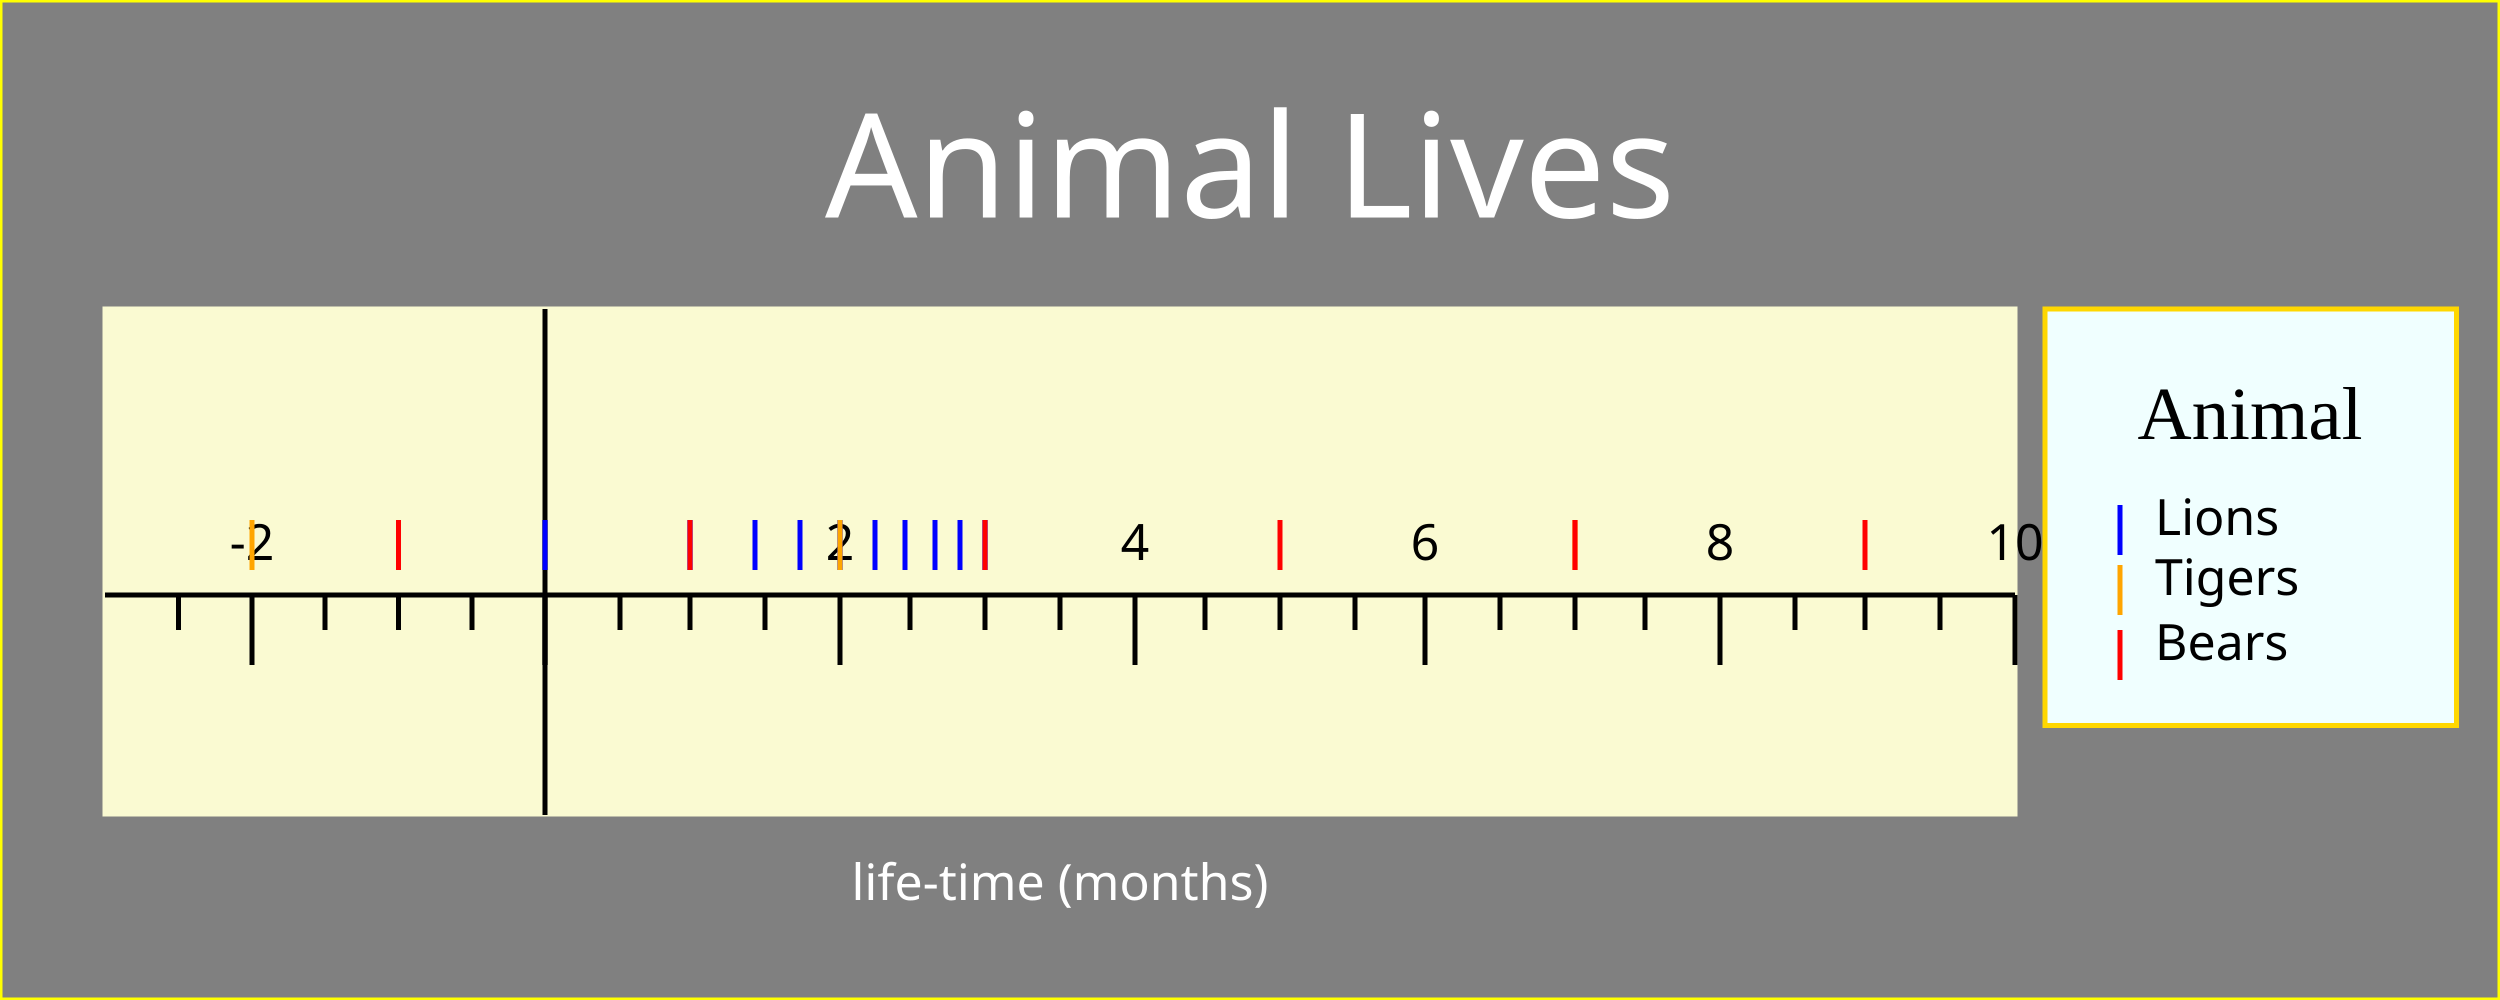
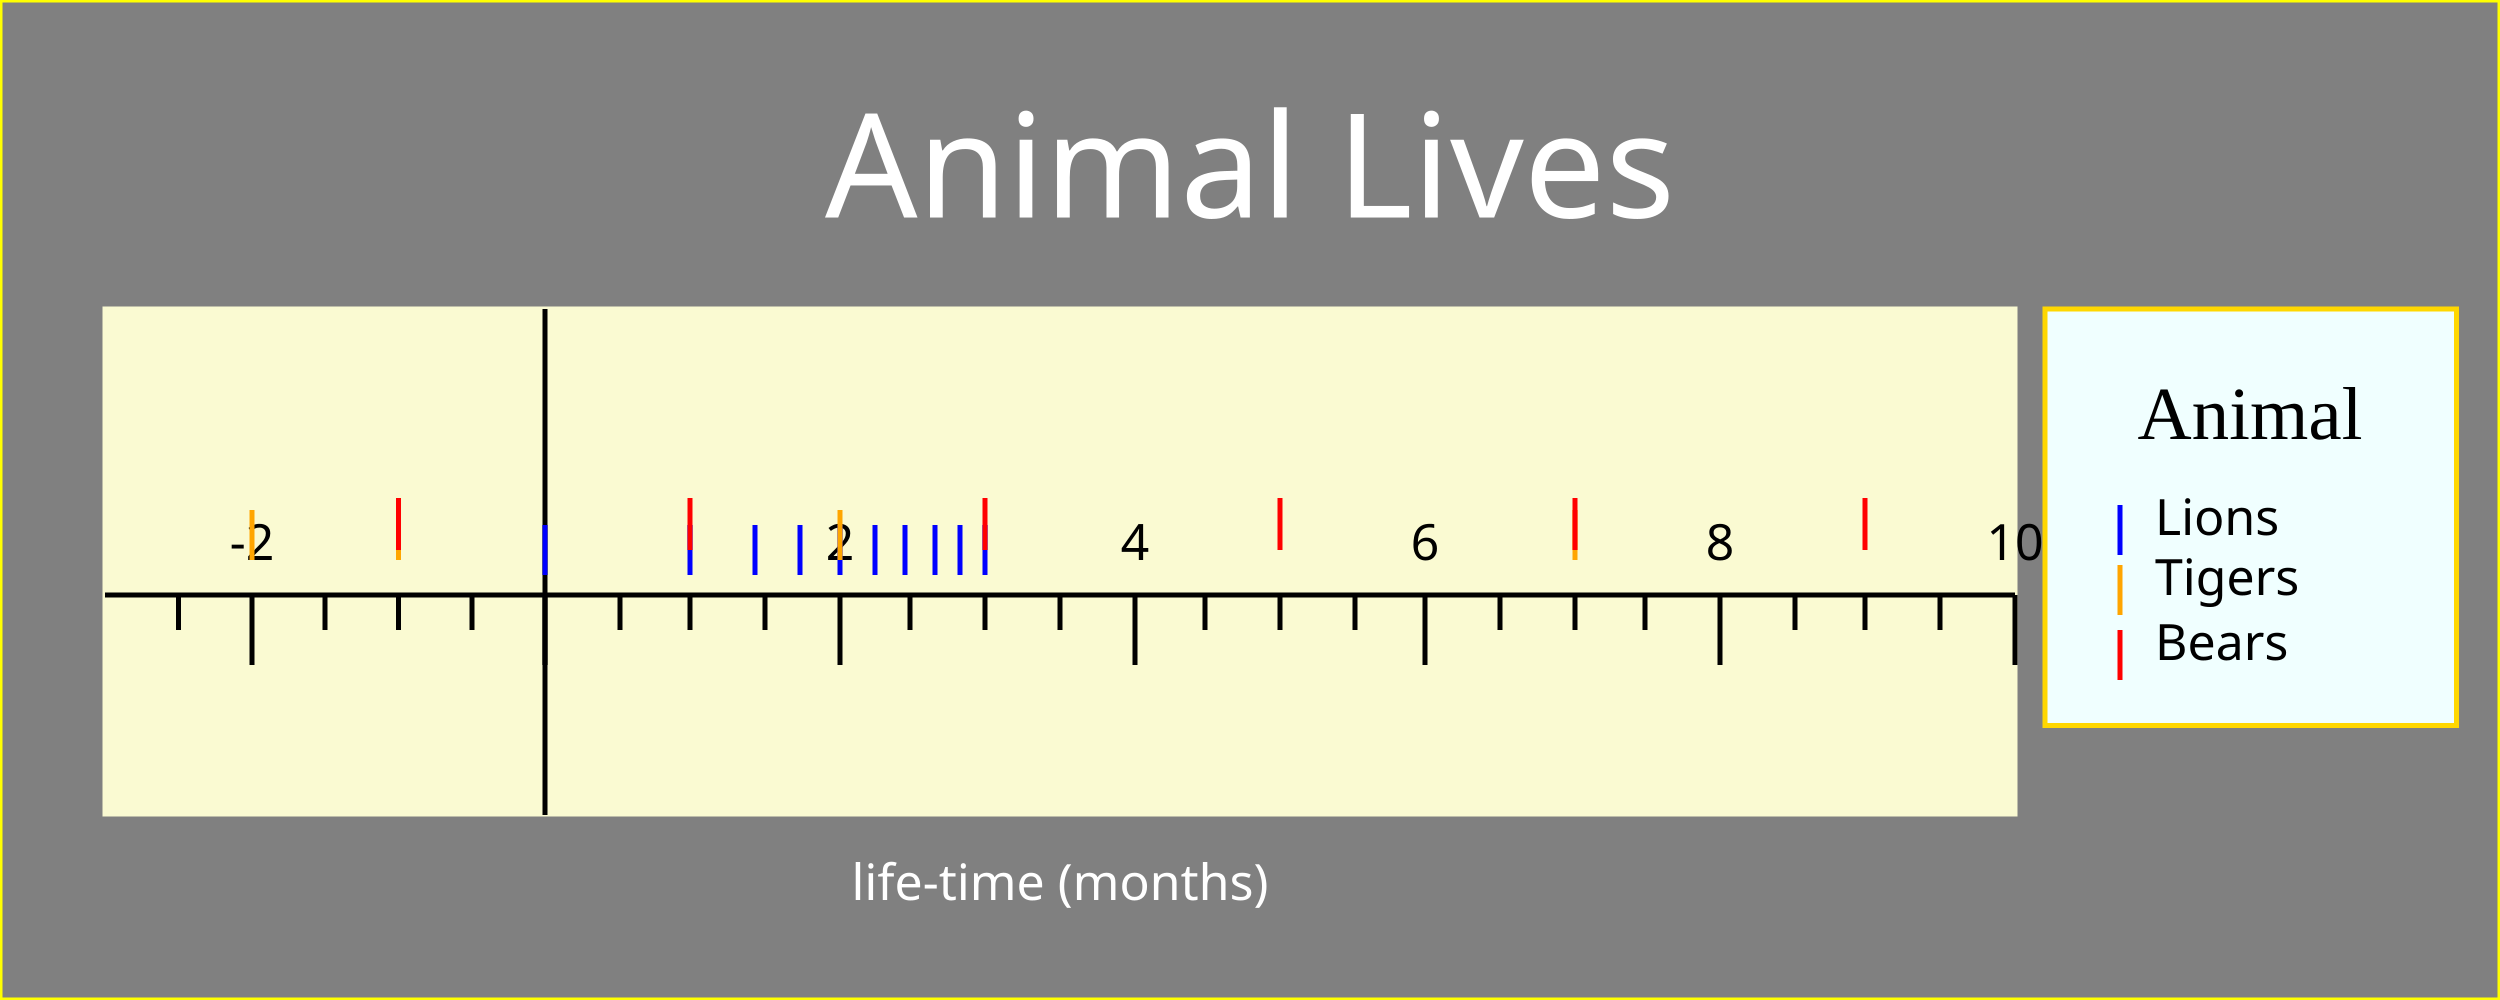
<svg xmlns="http://www.w3.org/2000/svg" width="500" height="200" version="1.1">
  <g id="imageBackground" stroke="rgb(255,255,0)" fill="rgb(128,128,128)" stroke-width="1">
    <rect x="0" y="0" width="500" height="200" />
  </g>
  <g id="plotBackground" stroke="rgb(250,250,210)" fill="rgb(250,250,210)" stroke-width="1">
    <rect x="21" y="61.8" width="382" height="101" />
  </g>
  <g id="xMinorGrid" stroke="rgb(200,220,255)" stroke-width="0.5">
</g>
  <g id="xMajorGrid" stroke="rgb(200,220,255)" stroke-width="1">
</g>
  <g id="xAxis" stroke="rgb(0,0,0)" stroke-width="1">
    <line x1="109" y1="61.8" x2="109" y2="163" />
    <line x1="21" y1="119" x2="403" y2="119" />
  </g>
  <g id="xMinorTicks" stroke="rgb(0,0,0)" stroke-width="1">
    <path d="M124,119 L124,126  M138,119 L138,126  M153,119 L153,126  M182,119 L182,126  M197,119 L197,126  M212,119 L212,126  M241,119 L241,126  M256,119 L256,126  M271,119 L271,126  M300,119 L300,126  M315,119 L315,126  M329,119 L329,126  M359,119 L359,126  M373,119 L373,126  M388,119 L388,126  M94.4,119 L94.4,126  M79.7,119 L79.7,126  M65,119 L65,126  M35.7,119 L35.7,126  " fill="none" />
  </g>
  <g id="xMajorTicks" stroke="rgb(0,0,0)" stroke-width="1">
    <path d="M109,119 L109,133  M168,119 L168,133  M227,119 L227,133  M285,119 L285,133  M344,119 L344,133  M403,119 L403,133  M109,119 L109,133  M50.4,119 L50.4,133  " fill="none" />
  </g>
-   <g id="xTicksValues">
-     <text x="168" y="112" text-anchor="middle" font-size="10" font-family="Verdana">2
+   <g id="xTicksValues" font-size="10" font-family="Verdana" text-anchor="middle">
+     <text x="168" y="112">2
	</text>
-     <text x="227" y="112" text-anchor="middle" font-size="10" font-family="Verdana">4
+     <text x="227" y="112">4
	</text>
-     <text x="285" y="112" text-anchor="middle" font-size="10" font-family="Verdana">6
+     <text x="285" y="112">6
	</text>
-     <text x="344" y="112" text-anchor="middle" font-size="10" font-family="Verdana">8
+     <text x="344" y="112">8
	</text>
-     <text x="403" y="112" text-anchor="middle" font-size="10" font-family="Verdana">10
+     <text x="403" y="112">10
	</text>
-     <text x="50.4" y="112" text-anchor="middle" font-size="10" font-family="Verdana">-2
+     <text x="50.4" y="112">-2
	</text>
  </g>
  <g id="xLabel" fill="rgb(255,255,255)">
    <text x="212" y="180" text-anchor="middle" font-size="10" font-family="Verdana">life-time (months)
	</text>
  </g>
  <g id="plotPoints">
-     <g stroke="rgb(0,0,255)">
-       <line x1="109" y1="114" x2="109" y2="104" />
-       <line x1="138" y1="114" x2="138" y2="104" />
-       <line x1="151" y1="114" x2="151" y2="104" />
-       <line x1="160" y1="114" x2="160" y2="104" />
-       <line x1="168" y1="114" x2="168" y2="104" />
-       <line x1="175" y1="114" x2="175" y2="104" />
-       <line x1="181" y1="114" x2="181" y2="104" />
-       <line x1="187" y1="114" x2="187" y2="104" />
-       <line x1="192" y1="114" x2="192" y2="104" />
-       <line x1="197" y1="114" x2="197" y2="104" />
+     <g stroke="rgb(0,0,255)" font-size="5" font-family="Lucida Sans Unicode" text-anchor="middle">
+       <line x1="109" y1="115" x2="109" y2="105" />
+       <line x1="138" y1="115" x2="138" y2="105" />
+       <line x1="151" y1="115" x2="151" y2="105" />
+       <line x1="160" y1="115" x2="160" y2="105" />
+       <line x1="168" y1="115" x2="168" y2="105" />
+       <line x1="175" y1="115" x2="175" y2="105" />
+       <line x1="181" y1="115" x2="181" y2="105" />
+       <line x1="187" y1="115" x2="187" y2="105" />
+       <line x1="192" y1="115" x2="192" y2="105" />
+       <line x1="197" y1="115" x2="197" y2="105" />
    </g>
-     <g stroke="rgb(255,165,0)">
-       <line x1="315" y1="114" x2="315" y2="104" />
-       <line x1="168" y1="114" x2="168" y2="104" />
-       <line x1="79.7" y1="114" x2="79.7" y2="104" />
-       <line x1="50.4" y1="114" x2="50.4" y2="104" />
+     <g stroke="rgb(255,165,0)" font-size="5" font-family="Lucida Sans Unicode" text-anchor="middle">
+       <line x1="315" y1="112" x2="315" y2="102" />
+       <line x1="168" y1="112" x2="168" y2="102" />
+       <line x1="79.7" y1="112" x2="79.7" y2="102" />
+       <line x1="50.4" y1="112" x2="50.4" y2="102" />
    </g>
-     <g stroke="rgb(255,0,0)">
-       <line x1="79.7" y1="114" x2="79.7" y2="104" />
-       <line x1="138" y1="114" x2="138" y2="104" />
-       <line x1="197" y1="114" x2="197" y2="104" />
-       <line x1="256" y1="114" x2="256" y2="104" />
-       <line x1="315" y1="114" x2="315" y2="104" />
-       <line x1="373" y1="114" x2="373" y2="104" />
+     <g stroke="rgb(255,0,0)" font-size="5" font-family="Lucida Sans Unicode" text-anchor="middle">
+       <line x1="79.7" y1="110" x2="79.7" y2="99.6" />
+       <line x1="138" y1="110" x2="138" y2="99.6" />
+       <line x1="197" y1="110" x2="197" y2="99.6" />
+       <line x1="256" y1="110" x2="256" y2="99.6" />
+       <line x1="315" y1="110" x2="315" y2="99.6" />
+       <line x1="373" y1="110" x2="373" y2="99.6" />
    </g>
  </g>
  <g id="legendBackground" stroke="rgb(255,215,0)" fill="rgb(240,255,255)" stroke-width="1">
    <rect x="409" y="61.8" width="82.3" height="83.3" />
  </g>
  <g id="legendPoints">
    <g stroke="rgb(0,0,255)">
      <line x1="424" y1="111" x2="424" y2="101" />
    </g>
    <g stroke="rgb(255,165,0)">
      <line x1="424" y1="123" x2="424" y2="113" />
    </g>
    <g stroke="rgb(255,0,0)">
      <line x1="424" y1="136" x2="424" y2="126" />
    </g>
  </g>
  <g id="legendText">
    <text x="450" y="87.8" text-anchor="middle" font-size="15" textLength="55.8">Animal
	</text>
    <text x="431" y="107" font-size="10" font-family="Verdana" textLength="31.2">Lions
	</text>
    <text x="431" y="119" font-size="10" font-family="Verdana" textLength="37.2">Tigers
	</text>
    <text x="431" y="132" font-size="10" font-family="Verdana" textLength="31.2">Bears
	</text>
  </g>
  <g id="title" fill="rgb(255,255,255)">
    <text x="250" y="43.5" text-anchor="middle" font-size="29" font-family="Verdana">Animal Lives
	</text>
  </g>
</svg>
